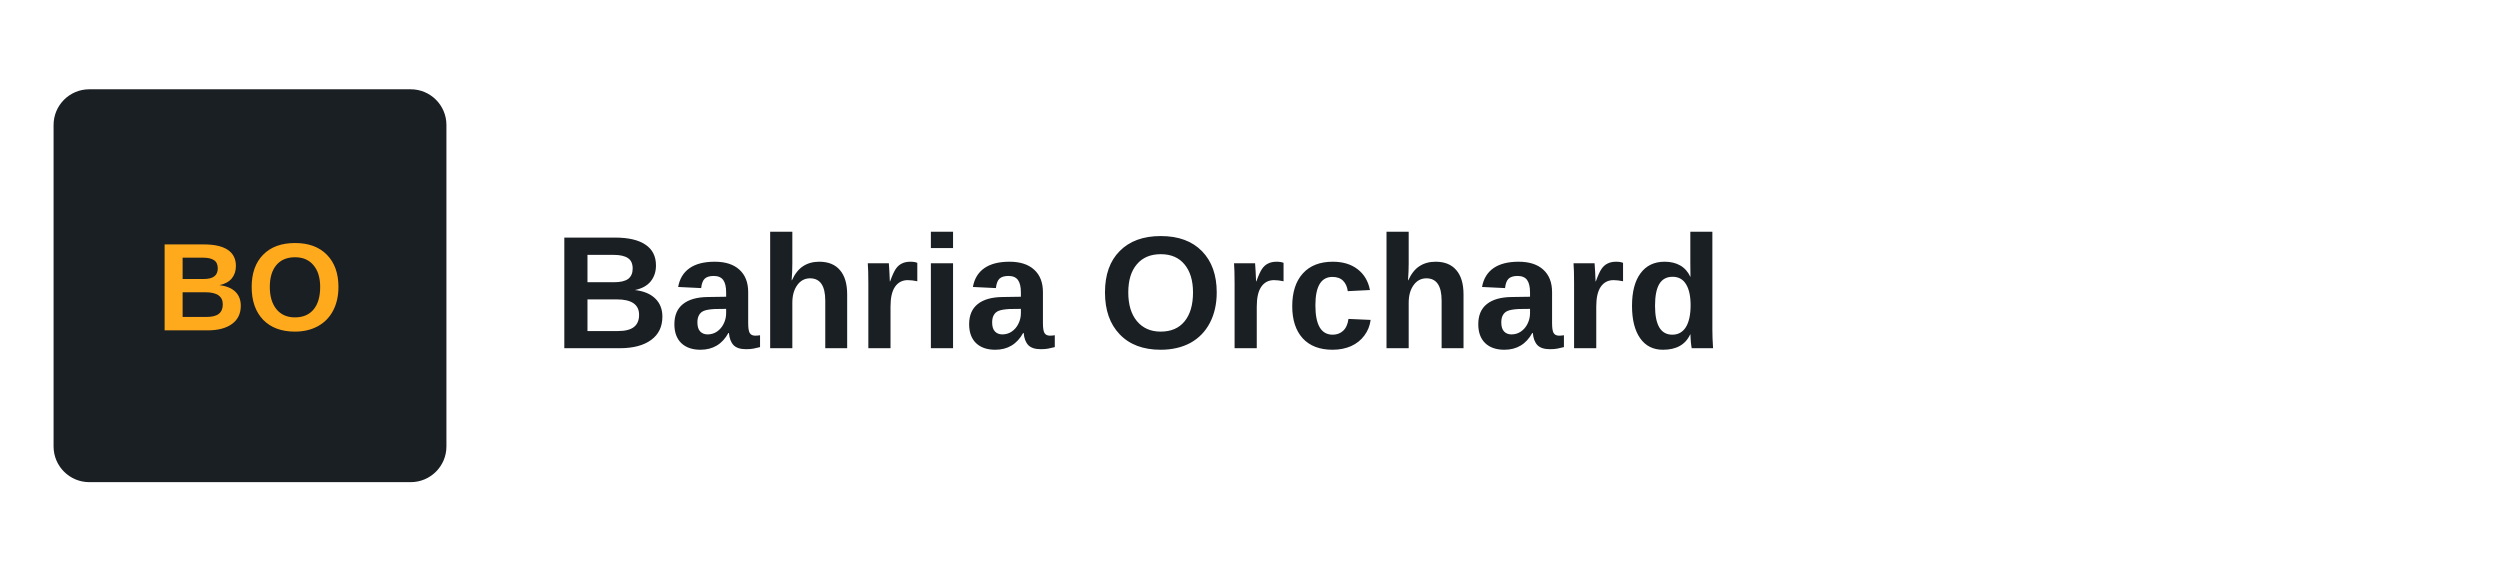
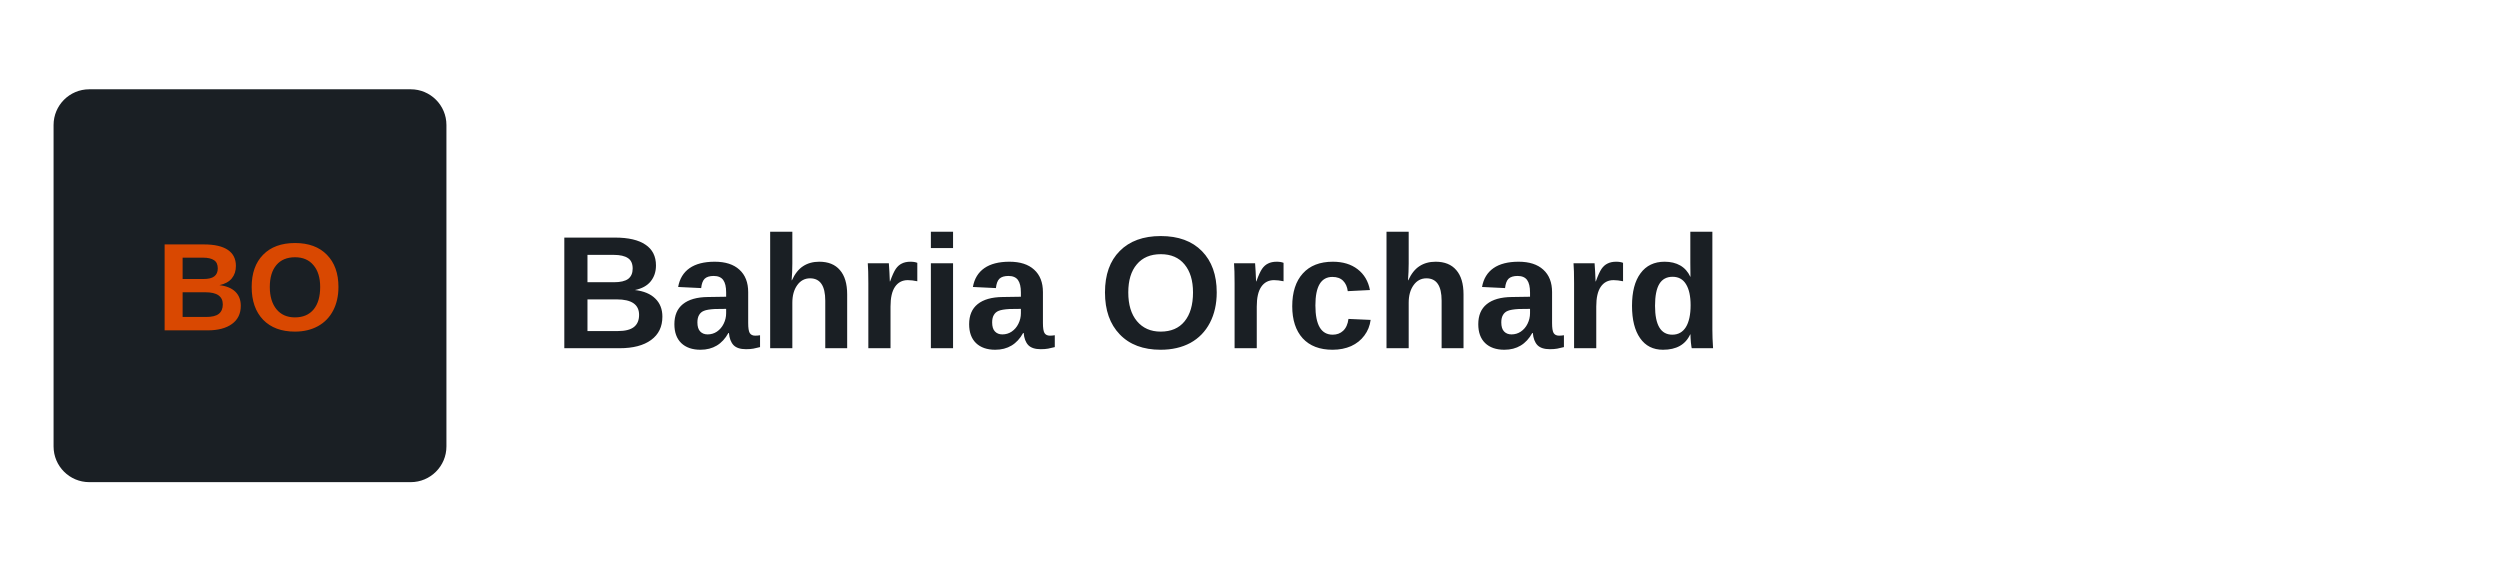
<svg xmlns="http://www.w3.org/2000/svg" viewBox="0 0 280 64" fill="none">
  <rect x="6" y="10" width="44" height="44" rx="4" fill="#1a1f24" />
-   <text x="28" y="37" text-anchor="middle" fill="#ffaa1d" font-family="Arial, Helvetica, sans-serif" font-size="14" font-weight="700">BO</text>
+   <text x="28" y="37" text-anchor="middle" fill="#D94801" font-family="Arial, Helvetica, sans-serif" font-size="14" font-weight="700">BO</text>
  <text x="62" y="39" fill="#1a1f24" font-family="Arial, Helvetica, sans-serif" font-size="18" font-weight="600">Bahria Orchard</text>
</svg>
